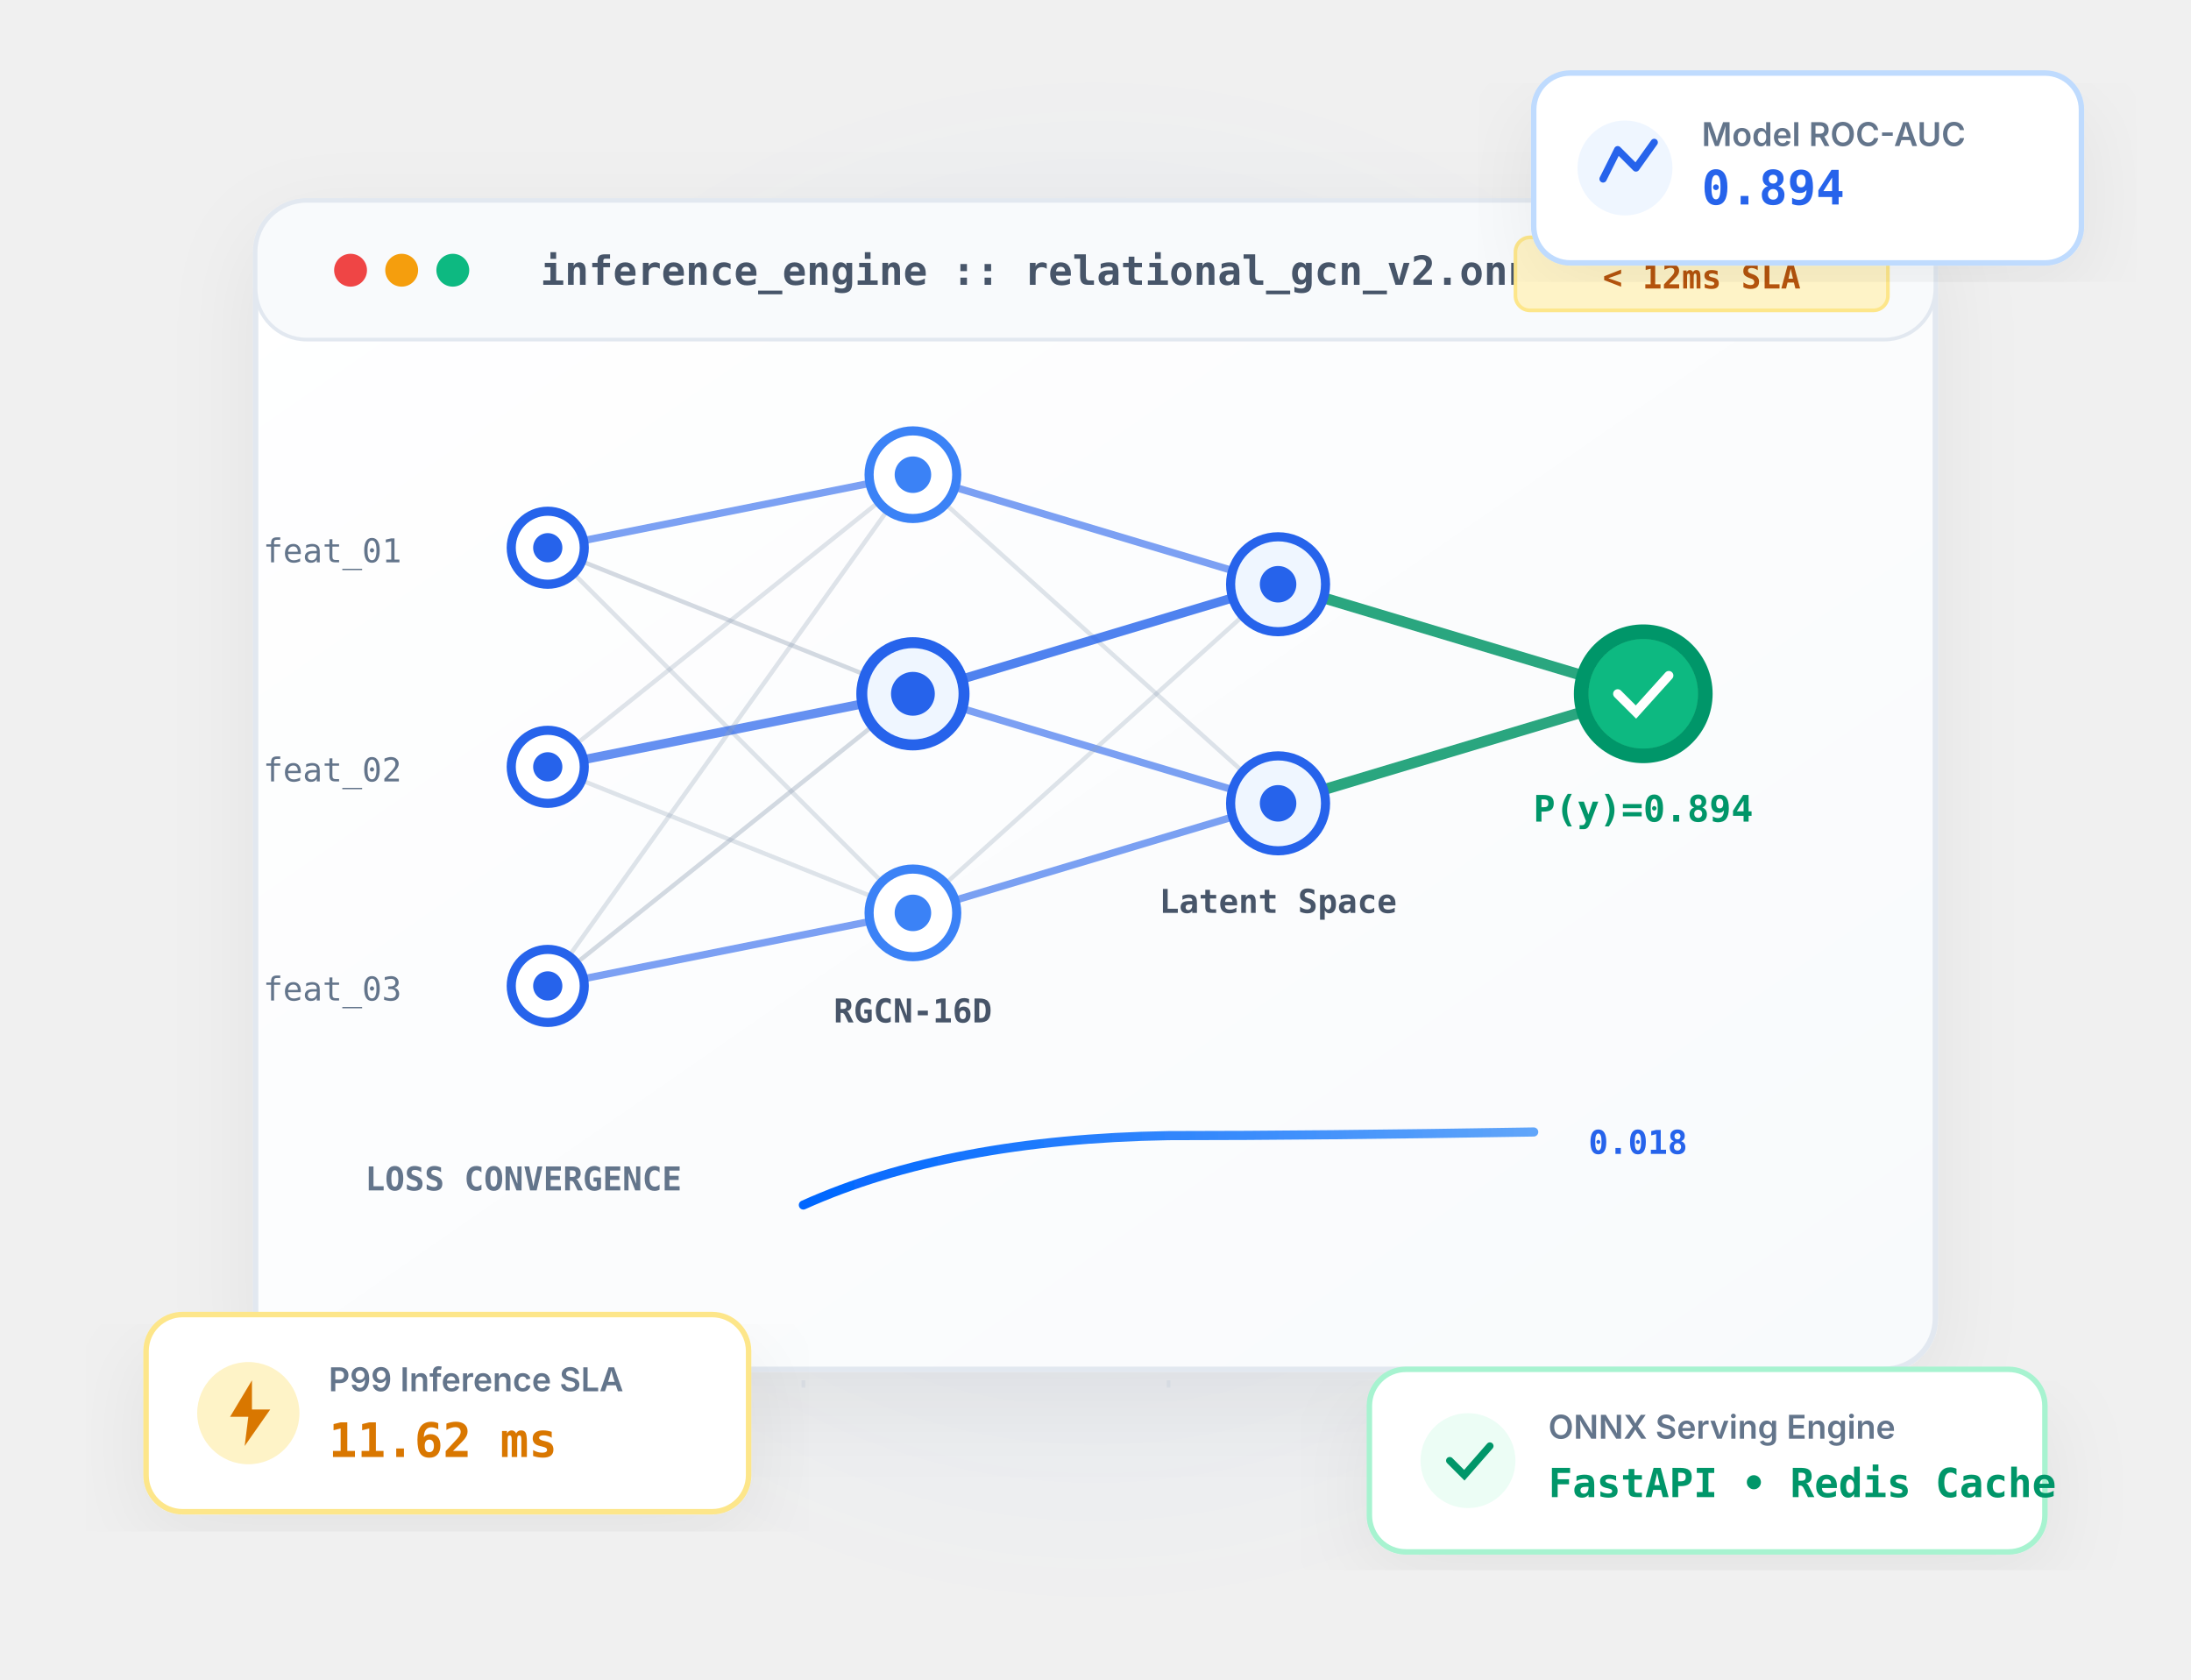
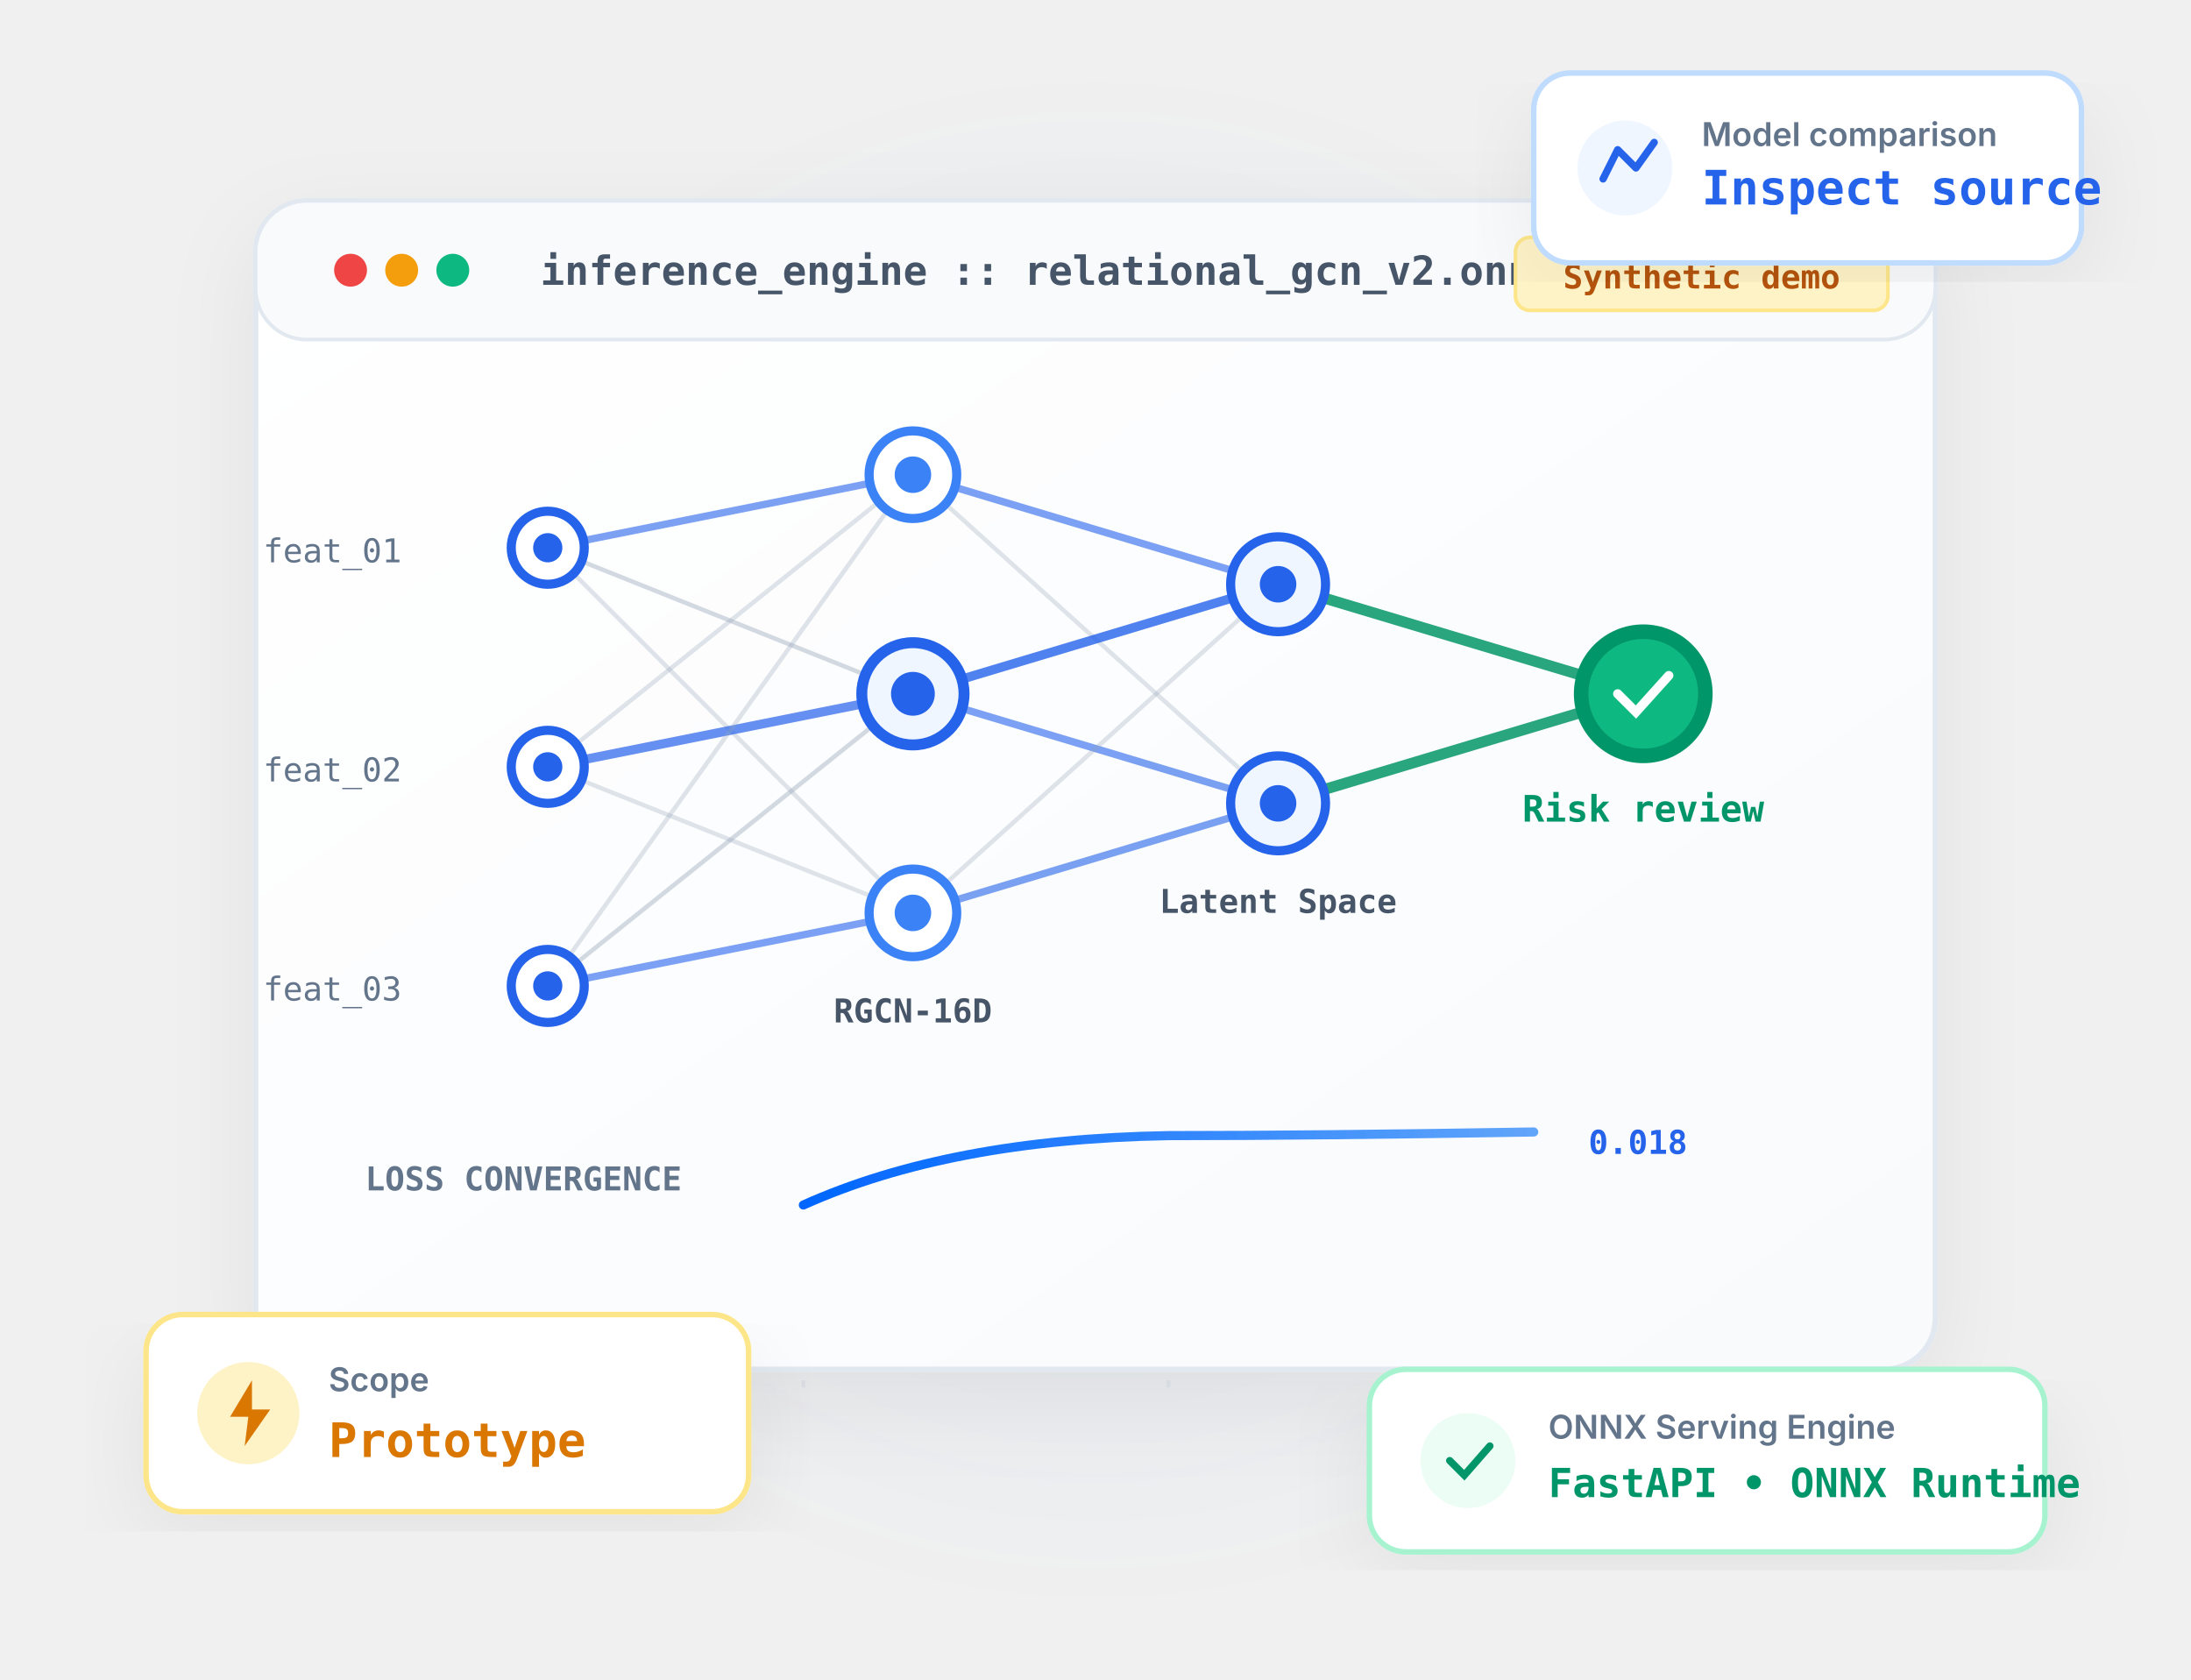
<svg xmlns="http://www.w3.org/2000/svg" viewBox="0 0 600 460" width="100%" height="100%">
  <defs>
    <radialGradient id="heroGlow" cx="50%" cy="50%" r="50%">
      <stop offset="0%" stop-color="#0066FF" stop-opacity="0.08" />
      <stop offset="100%" stop-color="#0066FF" stop-opacity="0" />
    </radialGradient>
    <linearGradient id="cardGrad" x1="0%" y1="0%" x2="100%" y2="100%">
      <stop offset="0%" stop-color="#FFFFFF" />
      <stop offset="100%" stop-color="#F8FAFC" />
    </linearGradient>
    <linearGradient id="edgeGrad" x1="0%" y1="0%" x2="100%" y2="0%">
      <stop offset="0%" stop-color="#0066FF" stop-opacity="0.8" />
      <stop offset="100%" stop-color="#3B82F6" stop-opacity="0.2" />
    </linearGradient>
    <linearGradient id="lossGrad" x1="0%" y1="0%" x2="100%" y2="0%">
      <stop offset="0%" stop-color="#0066FF" />
      <stop offset="100%" stop-color="#60A5FA" />
    </linearGradient>
    <filter id="softShadow" x="-10%" y="-10%" width="120%" height="120%">
      <feDropShadow dx="0" dy="8" stdDeviation="12" flood-color="#0F172A" flood-opacity="0.06" />
    </filter>
  </defs>
  <circle cx="300" cy="230" r="210" fill="url(#heroGlow)" />
  <g opacity="0.35" stroke="#CBD5E1" stroke-width="1" stroke-dasharray="3 3">
    <line x1="80" y1="90" x2="520" y2="90" />
    <line x1="80" y1="170" x2="520" y2="170" />
    <line x1="80" y1="250" x2="520" y2="250" />
    <line x1="80" y1="330" x2="520" y2="330" />
    <line x1="120" y1="60" x2="120" y2="380" />
    <line x1="220" y1="60" x2="220" y2="380" />
    <line x1="320" y1="60" x2="320" y2="380" />
    <line x1="420" y1="60" x2="420" y2="380" />
  </g>
  <g filter="url(#softShadow)">
    <rect x="70" y="55" width="460" height="320" rx="14" fill="url(#cardGrad)" stroke="#E2E8F0" stroke-width="1.5" />
    <rect x="70" y="55" width="460" height="38" rx="14" fill="#F8FAFC" stroke="#E2E8F0" stroke-width="1" />
    <circle cx="96" cy="74" r="4.5" fill="#EF4444" />
    <circle cx="110" cy="74" r="4.5" fill="#F59E0B" />
    <circle cx="124" cy="74" r="4.5" fill="#10B981" />
    <text x="148" y="78" font-family="'JetBrains Mono', monospace" font-size="11" fill="#475569" font-weight="600">inference_engine :: relational_gcn_v2.onnx</text>
    <rect x="415" y="65" width="102" height="20" rx="4" fill="#FEF3C7" stroke="#FDE68A" stroke-width="1" />
-     <text x="466" y="79" font-family="'JetBrains Mono', monospace" font-size="9" fill="#B45309" font-weight="700" text-anchor="middle">&lt; 12ms SLA</text>
+     <text x="466" y="79" font-family="'JetBrains Mono', monospace" font-size="9" fill="#B45309" font-weight="700" text-anchor="middle">Synthetic demo</text>
    <g stroke-linecap="round">
      <line x1="150" y1="150" x2="250" y2="130" stroke="#2563EB" stroke-width="2" stroke-opacity="0.6" />
      <line x1="150" y1="150" x2="250" y2="190" stroke="#94A3B8" stroke-width="1.2" stroke-opacity="0.4" />
      <line x1="150" y1="150" x2="250" y2="250" stroke="#94A3B8" stroke-width="1.2" stroke-opacity="0.3" />
      <line x1="150" y1="210" x2="250" y2="130" stroke="#94A3B8" stroke-width="1.2" stroke-opacity="0.3" />
      <line x1="150" y1="210" x2="250" y2="190" stroke="#2563EB" stroke-width="2.5" stroke-opacity="0.7" />
      <line x1="150" y1="210" x2="250" y2="250" stroke="#94A3B8" stroke-width="1.2" stroke-opacity="0.3" />
      <line x1="150" y1="270" x2="250" y2="130" stroke="#94A3B8" stroke-width="1.2" stroke-opacity="0.3" />
      <line x1="150" y1="270" x2="250" y2="190" stroke="#94A3B8" stroke-width="1.2" stroke-opacity="0.4" />
      <line x1="150" y1="270" x2="250" y2="250" stroke="#2563EB" stroke-width="2" stroke-opacity="0.6" />
      <line x1="250" y1="130" x2="350" y2="160" stroke="#2563EB" stroke-width="2" stroke-opacity="0.6" />
      <line x1="250" y1="130" x2="350" y2="220" stroke="#94A3B8" stroke-width="1.2" stroke-opacity="0.3" />
      <line x1="250" y1="190" x2="350" y2="160" stroke="#2563EB" stroke-width="2.5" stroke-opacity="0.8" />
      <line x1="250" y1="190" x2="350" y2="220" stroke="#2563EB" stroke-width="2" stroke-opacity="0.6" />
      <line x1="250" y1="250" x2="350" y2="160" stroke="#94A3B8" stroke-width="1.2" stroke-opacity="0.3" />
      <line x1="250" y1="250" x2="350" y2="220" stroke="#2563EB" stroke-width="2" stroke-opacity="0.6" />
      <line x1="350" y1="160" x2="450" y2="190" stroke="#059669" stroke-width="3" stroke-opacity="0.85" />
      <line x1="350" y1="220" x2="450" y2="190" stroke="#059669" stroke-width="3" stroke-opacity="0.85" />
    </g>
    <g>
      <circle cx="150" cy="150" r="10" fill="#FFFFFF" stroke="#2563EB" stroke-width="2.5" />
      <circle cx="150" cy="150" r="4" fill="#2563EB" />
      <text x="110" y="154" font-family="'JetBrains Mono', monospace" font-size="9" fill="#64748B" text-anchor="end">feat_01</text>
      <circle cx="150" cy="210" r="10" fill="#FFFFFF" stroke="#2563EB" stroke-width="2.5" />
      <circle cx="150" cy="210" r="4" fill="#2563EB" />
      <text x="110" y="214" font-family="'JetBrains Mono', monospace" font-size="9" fill="#64748B" text-anchor="end">feat_02</text>
      <circle cx="150" cy="270" r="10" fill="#FFFFFF" stroke="#2563EB" stroke-width="2.5" />
      <circle cx="150" cy="270" r="4" fill="#2563EB" />
      <text x="110" y="274" font-family="'JetBrains Mono', monospace" font-size="9" fill="#64748B" text-anchor="end">feat_03</text>
    </g>
    <g>
      <circle cx="250" cy="130" r="12" fill="#FFFFFF" stroke="#3B82F6" stroke-width="2.5" />
      <circle cx="250" cy="130" r="5" fill="#3B82F6" />
      <circle cx="250" cy="190" r="14" fill="#EFF6FF" stroke="#2563EB" stroke-width="3" />
      <circle cx="250" cy="190" r="6" fill="#2563EB" />
      <circle cx="250" cy="250" r="12" fill="#FFFFFF" stroke="#3B82F6" stroke-width="2.5" />
      <circle cx="250" cy="250" r="5" fill="#3B82F6" />
      <text x="250" y="280" font-family="'JetBrains Mono', monospace" font-size="9" fill="#475569" font-weight="600" text-anchor="middle">RGCN-16D</text>
    </g>
    <g>
      <circle cx="350" cy="160" r="13" fill="#EFF6FF" stroke="#2563EB" stroke-width="2.5" />
      <circle cx="350" cy="160" r="5" fill="#2563EB" />
      <circle cx="350" cy="220" r="13" fill="#EFF6FF" stroke="#2563EB" stroke-width="2.5" />
      <circle cx="350" cy="220" r="5" fill="#2563EB" />
      <text x="350" y="250" font-family="'JetBrains Mono', monospace" font-size="9" fill="#475569" font-weight="600" text-anchor="middle">Latent Space</text>
    </g>
    <g>
      <circle cx="450" cy="190" r="19" fill="#059669" />
      <circle cx="450" cy="190" r="15" fill="#10B981" />
      <polyline points="443,190 448,195 457,185" fill="none" stroke="#FFFFFF" stroke-width="2.5" stroke-linecap="round" />
-       <text x="450" y="225" font-family="'JetBrains Mono', monospace" font-size="10" fill="#059669" font-weight="800" text-anchor="middle">P(y)=0.894</text>
+       <text x="450" y="225" font-family="'JetBrains Mono', monospace" font-size="10" fill="#059669" font-weight="800" text-anchor="middle">Risk review</text>
    </g>
    <g transform="translate(100, 310)">
      <text x="0" y="16" font-family="'JetBrains Mono', monospace" font-size="9" fill="#64748B" font-weight="600">LOSS CONVERGENCE</text>
      <path d="M120,20 Q160,2 220,1 Q260,1 320,0" fill="none" stroke="url(#lossGrad)" stroke-width="2.5" stroke-linecap="round" />
      <text x="335" y="6" font-family="'JetBrains Mono', monospace" font-size="9" fill="#2563EB" font-weight="700">0.018</text>
    </g>
  </g>
  <g filter="url(#softShadow)">
    <rect x="420" y="20" width="150" height="52" rx="10" fill="#FFFFFF" stroke="#BFDBFE" stroke-width="1.5" />
    <circle cx="445" cy="46" r="13" fill="#EFF6FF" />
    <path d="M439,49 L443,41 L448,46 L453,39" fill="none" stroke="#2563EB" stroke-width="2" stroke-linecap="round" stroke-linejoin="round" />
-     <text x="466" y="40" font-family="'Inter', sans-serif" font-size="9" fill="#64748B" font-weight="600">Model ROC-AUC</text>
-     <text x="466" y="56" font-family="'JetBrains Mono', monospace" font-size="13" fill="#2563EB" font-weight="800">0.894</text>
+     <text x="466" y="40" font-family="'Inter', sans-serif" font-size="9" fill="#64748B" font-weight="600">Model comparison</text>
+     <text x="466" y="56" font-family="'JetBrains Mono', monospace" font-size="13" fill="#2563EB" font-weight="800">Inspect source</text>
  </g>
  <g filter="url(#softShadow)">
    <rect x="40" y="360" width="165" height="54" rx="10" fill="#FFFFFF" stroke="#FDE68A" stroke-width="1.5" />
    <circle cx="68" cy="387" r="14" fill="#FEF3C7" />
    <path d="M69,378 L63,388 L68,388 L67,396 L74,386 L69,386 Z" fill="#D97706" />
-     <text x="90" y="381" font-family="'Inter', sans-serif" font-size="9" fill="#64748B" font-weight="600">P99 Inference SLA</text>
-     <text x="90" y="399" font-family="'JetBrains Mono', monospace" font-size="13" fill="#D97706" font-weight="800">11.62 ms</text>
+     <text x="90" y="381" font-family="'Inter', sans-serif" font-size="9" fill="#64748B" font-weight="600">Scope</text>
+     <text x="90" y="399" font-family="'JetBrains Mono', monospace" font-size="13" fill="#D97706" font-weight="800">Prototype</text>
  </g>
  <g filter="url(#softShadow)">
    <rect x="375" y="375" width="185" height="50" rx="10" fill="#FFFFFF" stroke="#A7F3D0" stroke-width="1.5" />
    <circle cx="402" cy="400" r="13" fill="#ECFDF5" />
    <path d="M397,400 L401,404 L408,396" fill="none" stroke="#059669" stroke-width="2" stroke-linecap="round" />
    <text x="424" y="394" font-family="'Inter', sans-serif" font-size="9" fill="#64748B" font-weight="600">ONNX Serving Engine</text>
-     <text x="424" y="410" font-family="'JetBrains Mono', monospace" font-size="11" fill="#059669" font-weight="700">FastAPI • Redis Cache</text>
+     <text x="424" y="410" font-family="'JetBrains Mono', monospace" font-size="11" fill="#059669" font-weight="700">FastAPI • ONNX Runtime</text>
  </g>
</svg>
